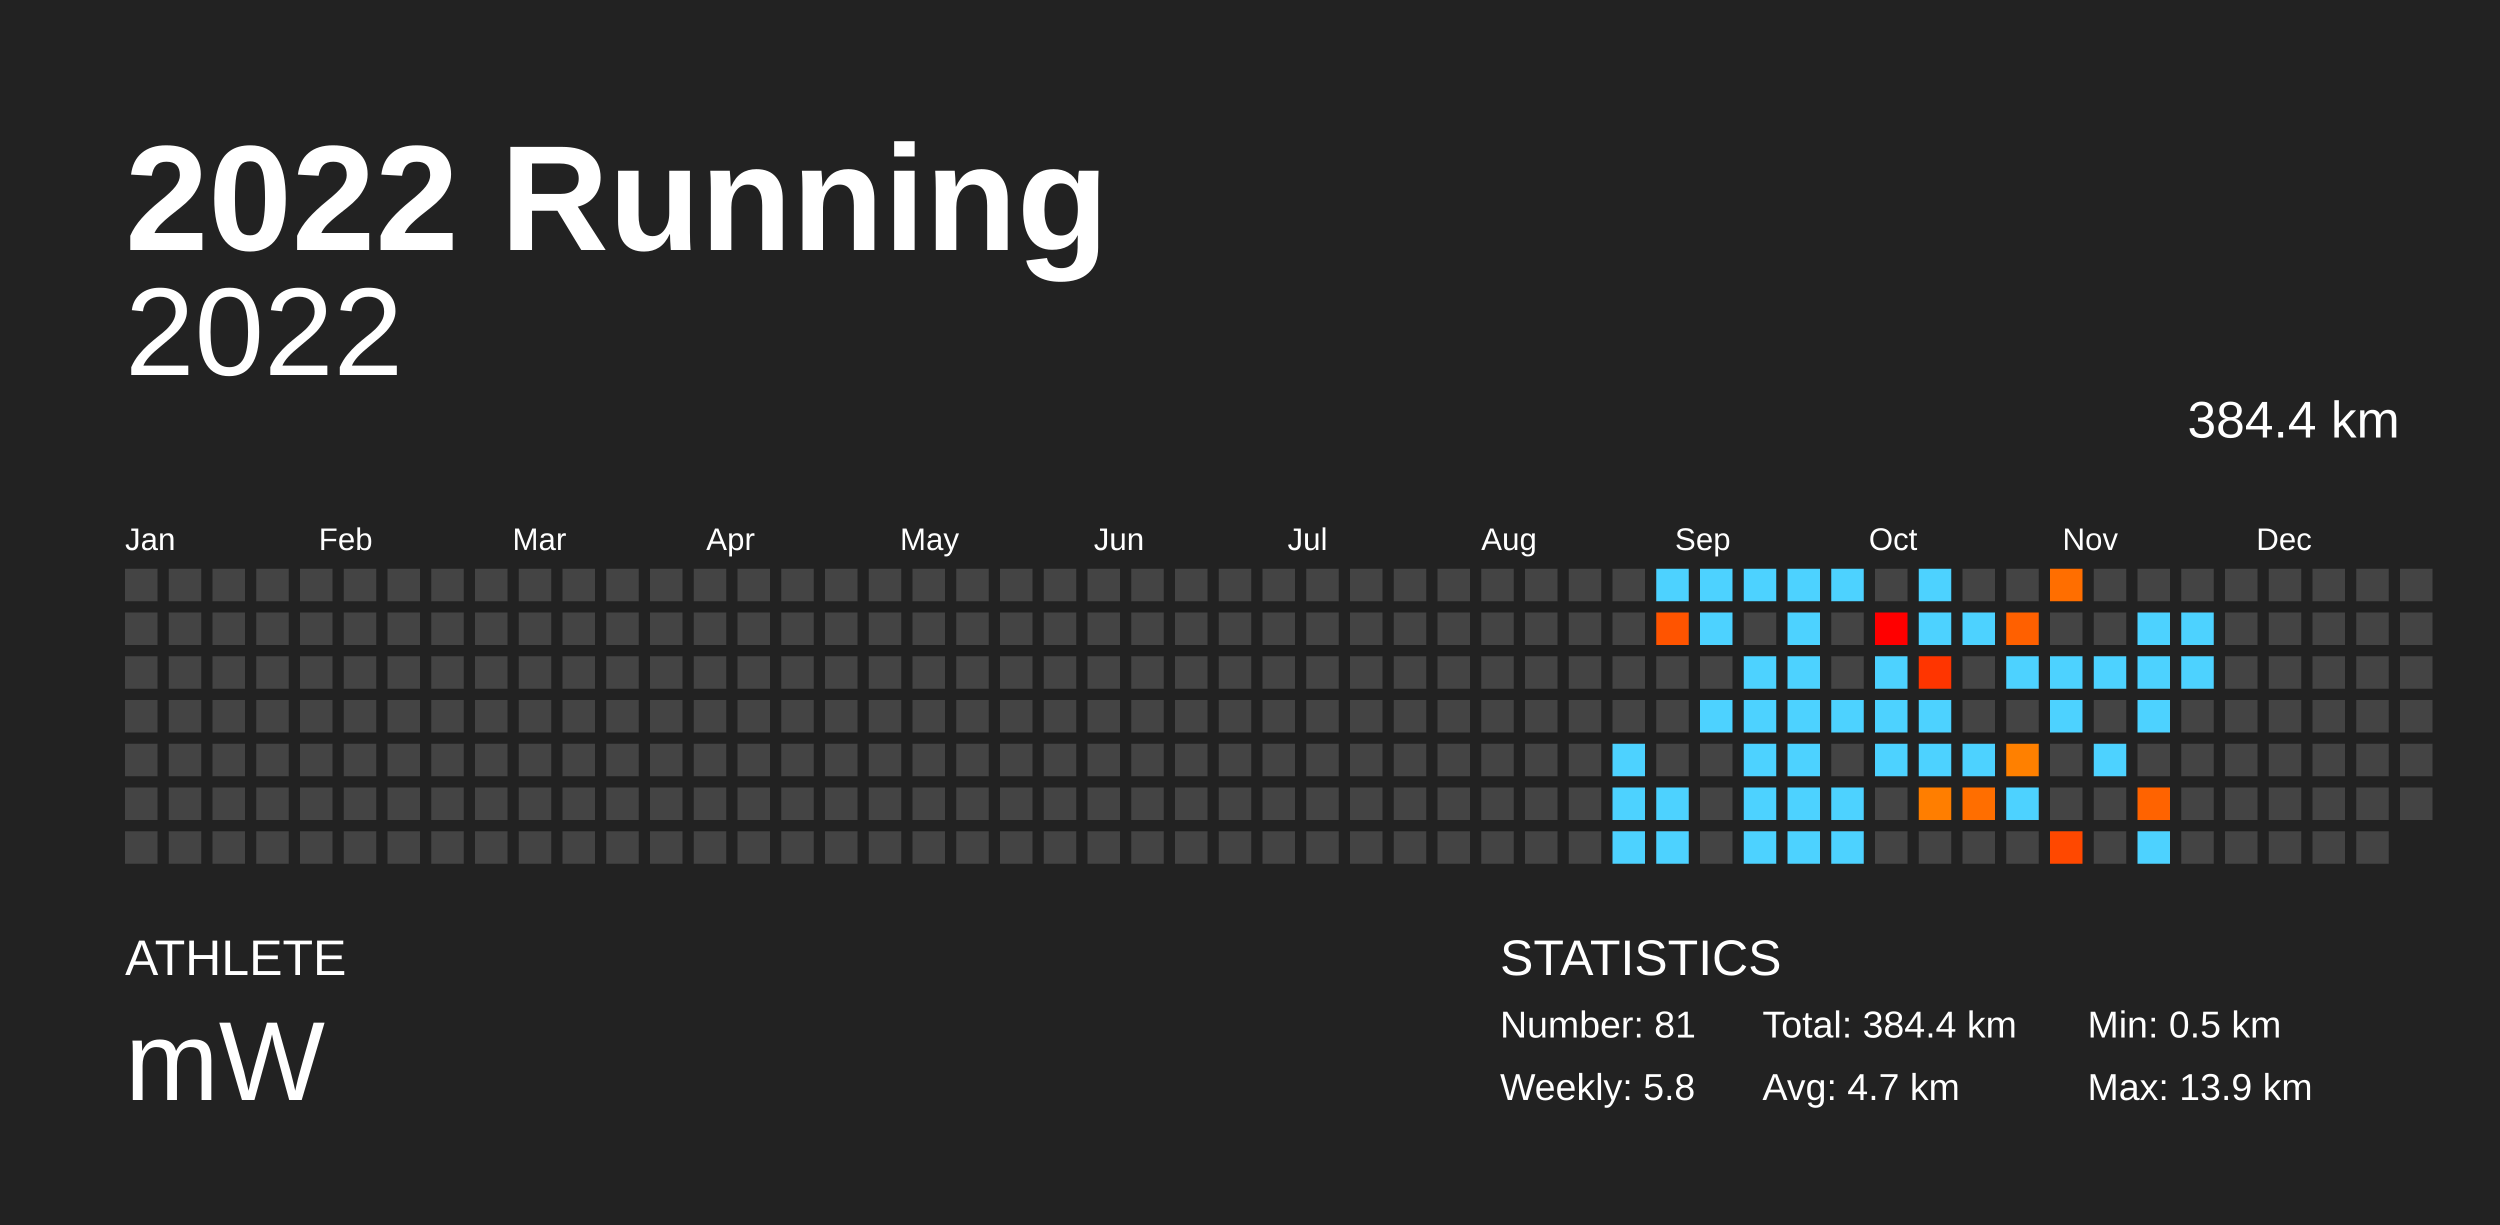
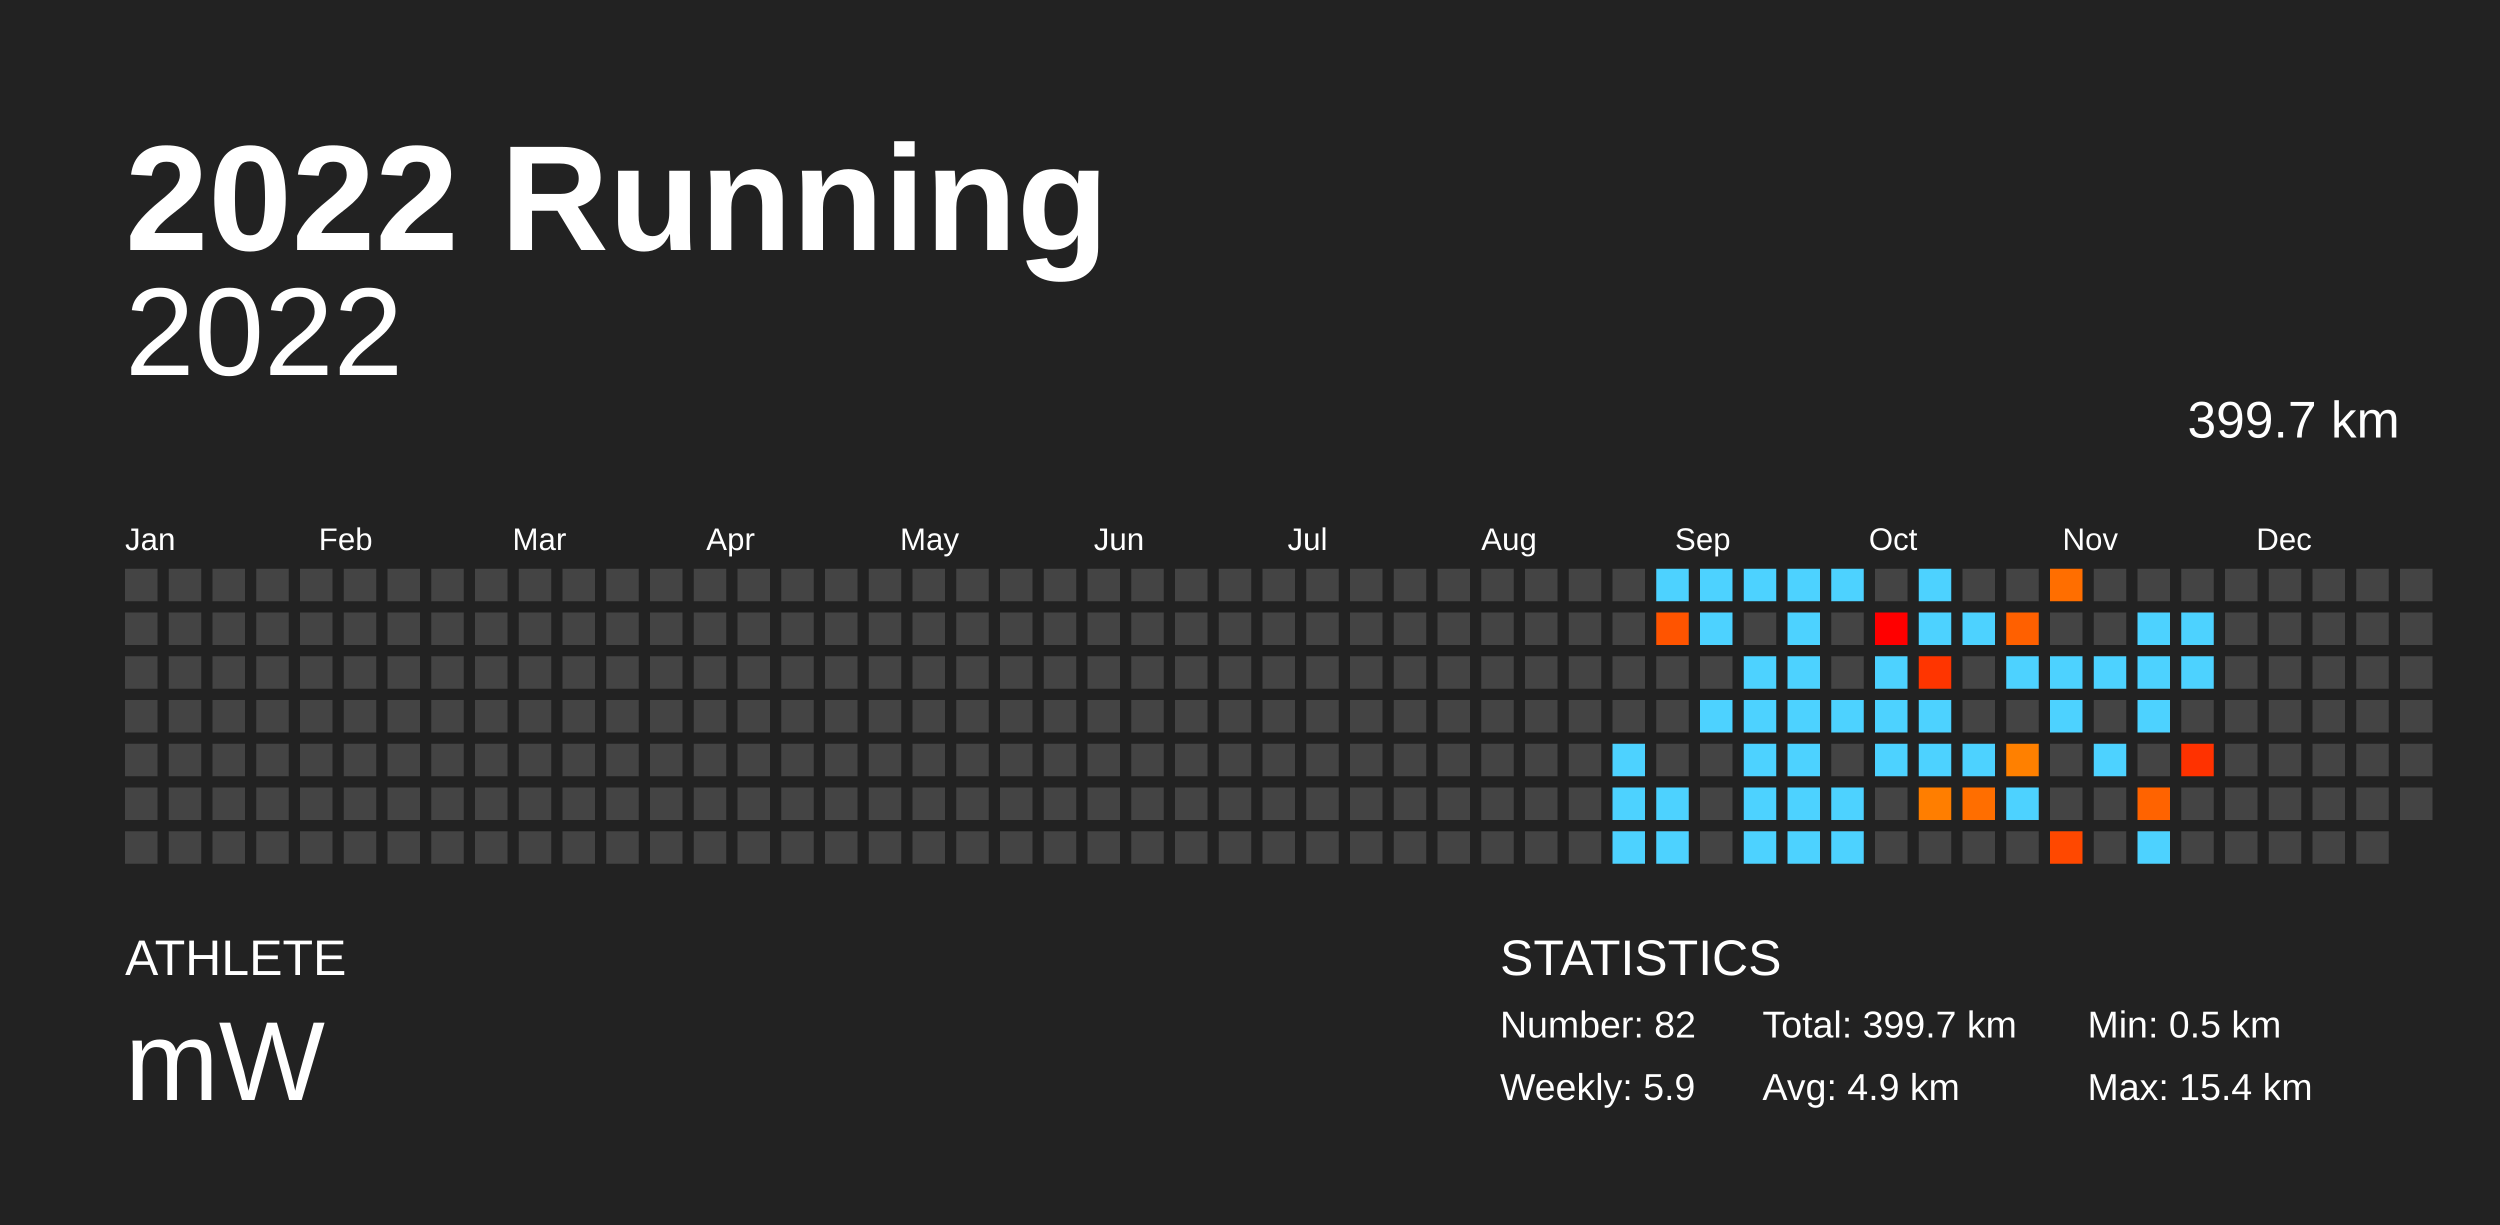
<svg xmlns="http://www.w3.org/2000/svg" baseProfile="full" height="98mm" version="1.1" viewBox="0,0,200,98" width="200mm">
  <defs />
  <rect fill="#222222" height="98" width="200" x="0" y="0" />
  <text fill="#FFFFFF" style="font-size:12px; font-family:Arial; font-weight:bold;" x="10" y="20">2022 Running</text>
  <text fill="#FFFFFF" style="font-size:4px; font-family:Arial" x="10" y="78">ATHLETE</text>
  <text fill="#FFFFFF" style="font-size:9px; font-family:Arial" x="10" y="88">mW</text>
  <text fill="#FFFFFF" style="font-size:4px; font-family:Arial" x="120" y="78">STATISTICS</text>
-   <text fill="#FFFFFF" style="font-size:3px; font-family:Arial" x="120" y="83">Number: 81</text>
-   <text fill="#FFFFFF" style="font-size:3px; font-family:Arial" x="120" y="88">Weekly: 5.8</text>
-   <text fill="#FFFFFF" style="font-size:3px; font-family:Arial" x="141" y="83">Total: 384.4 km</text>
-   <text fill="#FFFFFF" style="font-size:3px; font-family:Arial" x="141" y="88">Avg: 4.7 km</text>
+   <text fill="#FFFFFF" style="font-size:3px; font-family:Arial" x="120" y="83">Number: 82</text>
+   <text fill="#FFFFFF" style="font-size:3px; font-family:Arial" x="120" y="88">Weekly: 5.9</text>
+   <text fill="#FFFFFF" style="font-size:3px; font-family:Arial" x="141" y="83">Total: 399.7 km</text>
+   <text fill="#FFFFFF" style="font-size:3px; font-family:Arial" x="141" y="88">Avg: 4.9 km</text>
  <text fill="#FFFFFF" style="font-size:3px; font-family:Arial" x="167" y="83">Min: 0.5 km</text>
-   <text fill="#FFFFFF" style="font-size:3px; font-family:Arial" x="167" y="88">Max: 13.9 km</text>
+   <text fill="#FFFFFF" style="font-size:3px; font-family:Arial" x="167" y="88">Max: 15.4 km</text>
  <text alignment-baseline="hanging" fill="#FFFFFF" style="font-size:10.0px; font-family:Arial;" x="10" y="30">2022</text>
-   <text alignment-baseline="hanging" fill="#FFFFFF" style="font-size:4.125px; font-family:Arial;" x="175" y="35">384.4 km</text>
+   <text alignment-baseline="hanging" fill="#FFFFFF" style="font-size:4.125px; font-family:Arial;" x="175" y="35">399.7 km</text>
  <text fill="#FFFFFF" style="font-size:2.5px; font-family:Arial" x="10.0" y="44">Jan</text>
  <text fill="#FFFFFF" style="font-size:2.5px; font-family:Arial" x="25.5" y="44">Feb</text>
  <text fill="#FFFFFF" style="font-size:2.5px; font-family:Arial" x="41.0" y="44">Mar</text>
  <text fill="#FFFFFF" style="font-size:2.5px; font-family:Arial" x="56.5" y="44">Apr</text>
  <text fill="#FFFFFF" style="font-size:2.5px; font-family:Arial" x="72.0" y="44">May</text>
  <text fill="#FFFFFF" style="font-size:2.5px; font-family:Arial" x="87.5" y="44">Jun</text>
  <text fill="#FFFFFF" style="font-size:2.5px; font-family:Arial" x="103.0" y="44">Jul</text>
  <text fill="#FFFFFF" style="font-size:2.5px; font-family:Arial" x="118.5" y="44">Aug</text>
  <text fill="#FFFFFF" style="font-size:2.5px; font-family:Arial" x="134.0" y="44">Sep</text>
  <text fill="#FFFFFF" style="font-size:2.5px; font-family:Arial" x="149.5" y="44">Oct</text>
  <text fill="#FFFFFF" style="font-size:2.5px; font-family:Arial" x="165.0" y="44">Nov</text>
  <text fill="#FFFFFF" style="font-size:2.5px; font-family:Arial" x="180.5" y="44">Dec</text>
  <rect fill="#444444" height="2.6" width="2.6" x="10.0" y="45.5" />
  <rect fill="#444444" height="2.6" width="2.6" x="10.0" y="49.0" />
  <rect fill="#444444" height="2.6" width="2.6" x="10.0" y="52.5" />
  <rect fill="#444444" height="2.6" width="2.6" x="10.0" y="56.0" />
  <rect fill="#444444" height="2.6" width="2.6" x="10.0" y="59.5" />
  <rect fill="#444444" height="2.6" width="2.6" x="10.0" y="63.0" />
  <rect fill="#444444" height="2.6" width="2.6" x="10.0" y="66.5" />
  <rect fill="#444444" height="2.6" width="2.6" x="13.5" y="45.5" />
  <rect fill="#444444" height="2.6" width="2.6" x="13.5" y="49.0" />
  <rect fill="#444444" height="2.6" width="2.6" x="13.5" y="52.5" />
  <rect fill="#444444" height="2.6" width="2.6" x="13.5" y="56.0" />
  <rect fill="#444444" height="2.6" width="2.6" x="13.5" y="59.5" />
  <rect fill="#444444" height="2.6" width="2.6" x="13.5" y="63.0" />
  <rect fill="#444444" height="2.6" width="2.6" x="13.5" y="66.5" />
  <rect fill="#444444" height="2.6" width="2.6" x="17.0" y="45.5" />
  <rect fill="#444444" height="2.6" width="2.6" x="17.0" y="49.0" />
  <rect fill="#444444" height="2.6" width="2.6" x="17.0" y="52.5" />
  <rect fill="#444444" height="2.6" width="2.6" x="17.0" y="56.0" />
  <rect fill="#444444" height="2.6" width="2.6" x="17.0" y="59.5" />
  <rect fill="#444444" height="2.6" width="2.6" x="17.0" y="63.0" />
  <rect fill="#444444" height="2.6" width="2.6" x="17.0" y="66.5" />
  <rect fill="#444444" height="2.6" width="2.6" x="20.5" y="45.5" />
  <rect fill="#444444" height="2.6" width="2.6" x="20.5" y="49.0" />
  <rect fill="#444444" height="2.6" width="2.6" x="20.5" y="52.5" />
  <rect fill="#444444" height="2.6" width="2.6" x="20.5" y="56.0" />
  <rect fill="#444444" height="2.6" width="2.6" x="20.5" y="59.5" />
  <rect fill="#444444" height="2.6" width="2.6" x="20.5" y="63.0" />
  <rect fill="#444444" height="2.6" width="2.6" x="20.5" y="66.5" />
  <rect fill="#444444" height="2.6" width="2.6" x="24.0" y="45.5" />
  <rect fill="#444444" height="2.6" width="2.6" x="24.0" y="49.0" />
  <rect fill="#444444" height="2.6" width="2.6" x="24.0" y="52.5" />
  <rect fill="#444444" height="2.6" width="2.6" x="24.0" y="56.0" />
  <rect fill="#444444" height="2.6" width="2.6" x="24.0" y="59.5" />
  <rect fill="#444444" height="2.6" width="2.6" x="24.0" y="63.0" />
  <rect fill="#444444" height="2.6" width="2.6" x="24.0" y="66.5" />
  <rect fill="#444444" height="2.6" width="2.6" x="27.5" y="45.5" />
  <rect fill="#444444" height="2.6" width="2.6" x="27.5" y="49.0" />
  <rect fill="#444444" height="2.6" width="2.6" x="27.5" y="52.5" />
  <rect fill="#444444" height="2.6" width="2.6" x="27.5" y="56.0" />
  <rect fill="#444444" height="2.6" width="2.6" x="27.5" y="59.5" />
  <rect fill="#444444" height="2.6" width="2.6" x="27.5" y="63.0" />
  <rect fill="#444444" height="2.6" width="2.6" x="27.5" y="66.5" />
  <rect fill="#444444" height="2.6" width="2.6" x="31.0" y="45.5" />
  <rect fill="#444444" height="2.6" width="2.6" x="31.0" y="49.0" />
  <rect fill="#444444" height="2.6" width="2.6" x="31.0" y="52.5" />
  <rect fill="#444444" height="2.6" width="2.6" x="31.0" y="56.0" />
  <rect fill="#444444" height="2.6" width="2.6" x="31.0" y="59.5" />
  <rect fill="#444444" height="2.6" width="2.6" x="31.0" y="63.0" />
  <rect fill="#444444" height="2.6" width="2.6" x="31.0" y="66.5" />
  <rect fill="#444444" height="2.6" width="2.6" x="34.5" y="45.5" />
  <rect fill="#444444" height="2.6" width="2.6" x="34.5" y="49.0" />
  <rect fill="#444444" height="2.6" width="2.6" x="34.5" y="52.5" />
  <rect fill="#444444" height="2.6" width="2.6" x="34.5" y="56.0" />
  <rect fill="#444444" height="2.6" width="2.6" x="34.5" y="59.5" />
  <rect fill="#444444" height="2.6" width="2.6" x="34.5" y="63.0" />
  <rect fill="#444444" height="2.6" width="2.6" x="34.5" y="66.5" />
  <rect fill="#444444" height="2.6" width="2.6" x="38.0" y="45.5" />
  <rect fill="#444444" height="2.6" width="2.6" x="38.0" y="49.0" />
  <rect fill="#444444" height="2.6" width="2.6" x="38.0" y="52.5" />
  <rect fill="#444444" height="2.6" width="2.6" x="38.0" y="56.0" />
  <rect fill="#444444" height="2.6" width="2.6" x="38.0" y="59.5" />
  <rect fill="#444444" height="2.6" width="2.6" x="38.0" y="63.0" />
  <rect fill="#444444" height="2.6" width="2.6" x="38.0" y="66.5" />
  <rect fill="#444444" height="2.6" width="2.6" x="41.5" y="45.5" />
  <rect fill="#444444" height="2.6" width="2.6" x="41.5" y="49.0" />
  <rect fill="#444444" height="2.6" width="2.6" x="41.5" y="52.5" />
  <rect fill="#444444" height="2.6" width="2.6" x="41.5" y="56.0" />
  <rect fill="#444444" height="2.6" width="2.6" x="41.5" y="59.5" />
  <rect fill="#444444" height="2.6" width="2.6" x="41.5" y="63.0" />
  <rect fill="#444444" height="2.6" width="2.6" x="41.5" y="66.5" />
  <rect fill="#444444" height="2.6" width="2.6" x="45.0" y="45.5" />
  <rect fill="#444444" height="2.6" width="2.6" x="45.0" y="49.0" />
  <rect fill="#444444" height="2.6" width="2.6" x="45.0" y="52.5" />
  <rect fill="#444444" height="2.6" width="2.6" x="45.0" y="56.0" />
  <rect fill="#444444" height="2.6" width="2.6" x="45.0" y="59.5" />
  <rect fill="#444444" height="2.6" width="2.6" x="45.0" y="63.0" />
  <rect fill="#444444" height="2.6" width="2.6" x="45.0" y="66.5" />
  <rect fill="#444444" height="2.6" width="2.6" x="48.5" y="45.5" />
  <rect fill="#444444" height="2.6" width="2.6" x="48.5" y="49.0" />
  <rect fill="#444444" height="2.6" width="2.6" x="48.5" y="52.5" />
  <rect fill="#444444" height="2.6" width="2.6" x="48.5" y="56.0" />
  <rect fill="#444444" height="2.6" width="2.6" x="48.5" y="59.5" />
  <rect fill="#444444" height="2.6" width="2.6" x="48.5" y="63.0" />
  <rect fill="#444444" height="2.6" width="2.6" x="48.5" y="66.5" />
  <rect fill="#444444" height="2.6" width="2.6" x="52.0" y="45.5" />
  <rect fill="#444444" height="2.6" width="2.6" x="52.0" y="49.0" />
  <rect fill="#444444" height="2.6" width="2.6" x="52.0" y="52.5" />
  <rect fill="#444444" height="2.6" width="2.6" x="52.0" y="56.0" />
  <rect fill="#444444" height="2.6" width="2.6" x="52.0" y="59.5" />
  <rect fill="#444444" height="2.6" width="2.6" x="52.0" y="63.0" />
  <rect fill="#444444" height="2.6" width="2.6" x="52.0" y="66.5" />
  <rect fill="#444444" height="2.6" width="2.6" x="55.5" y="45.5" />
  <rect fill="#444444" height="2.6" width="2.6" x="55.5" y="49.0" />
  <rect fill="#444444" height="2.6" width="2.6" x="55.5" y="52.5" />
  <rect fill="#444444" height="2.6" width="2.6" x="55.5" y="56.0" />
  <rect fill="#444444" height="2.6" width="2.6" x="55.5" y="59.5" />
  <rect fill="#444444" height="2.6" width="2.6" x="55.5" y="63.0" />
  <rect fill="#444444" height="2.6" width="2.6" x="55.5" y="66.5" />
  <rect fill="#444444" height="2.6" width="2.6" x="59.0" y="45.5" />
  <rect fill="#444444" height="2.6" width="2.6" x="59.0" y="49.0" />
  <rect fill="#444444" height="2.6" width="2.6" x="59.0" y="52.5" />
  <rect fill="#444444" height="2.6" width="2.6" x="59.0" y="56.0" />
  <rect fill="#444444" height="2.6" width="2.6" x="59.0" y="59.5" />
  <rect fill="#444444" height="2.6" width="2.6" x="59.0" y="63.0" />
  <rect fill="#444444" height="2.6" width="2.6" x="59.0" y="66.5" />
  <rect fill="#444444" height="2.6" width="2.6" x="62.5" y="45.5" />
  <rect fill="#444444" height="2.6" width="2.6" x="62.5" y="49.0" />
  <rect fill="#444444" height="2.6" width="2.6" x="62.5" y="52.5" />
  <rect fill="#444444" height="2.6" width="2.6" x="62.5" y="56.0" />
  <rect fill="#444444" height="2.6" width="2.6" x="62.5" y="59.5" />
  <rect fill="#444444" height="2.6" width="2.6" x="62.5" y="63.0" />
  <rect fill="#444444" height="2.6" width="2.6" x="62.5" y="66.5" />
  <rect fill="#444444" height="2.6" width="2.6" x="66.0" y="45.5" />
  <rect fill="#444444" height="2.6" width="2.6" x="66.0" y="49.0" />
  <rect fill="#444444" height="2.6" width="2.6" x="66.0" y="52.5" />
  <rect fill="#444444" height="2.6" width="2.6" x="66.0" y="56.0" />
  <rect fill="#444444" height="2.6" width="2.6" x="66.0" y="59.5" />
  <rect fill="#444444" height="2.6" width="2.6" x="66.0" y="63.0" />
  <rect fill="#444444" height="2.6" width="2.6" x="66.0" y="66.5" />
  <rect fill="#444444" height="2.6" width="2.6" x="69.5" y="45.5" />
  <rect fill="#444444" height="2.6" width="2.6" x="69.5" y="49.0" />
  <rect fill="#444444" height="2.6" width="2.6" x="69.5" y="52.5" />
  <rect fill="#444444" height="2.6" width="2.6" x="69.5" y="56.0" />
  <rect fill="#444444" height="2.6" width="2.6" x="69.5" y="59.5" />
  <rect fill="#444444" height="2.6" width="2.6" x="69.5" y="63.0" />
  <rect fill="#444444" height="2.6" width="2.6" x="69.5" y="66.5" />
  <rect fill="#444444" height="2.6" width="2.6" x="73.0" y="45.5" />
  <rect fill="#444444" height="2.6" width="2.6" x="73.0" y="49.0" />
  <rect fill="#444444" height="2.6" width="2.6" x="73.0" y="52.5" />
  <rect fill="#444444" height="2.6" width="2.6" x="73.0" y="56.0" />
  <rect fill="#444444" height="2.6" width="2.6" x="73.0" y="59.5" />
  <rect fill="#444444" height="2.6" width="2.6" x="73.0" y="63.0" />
  <rect fill="#444444" height="2.6" width="2.6" x="73.0" y="66.5" />
  <rect fill="#444444" height="2.6" width="2.6" x="76.5" y="45.5" />
  <rect fill="#444444" height="2.6" width="2.6" x="76.5" y="49.0" />
  <rect fill="#444444" height="2.6" width="2.6" x="76.5" y="52.5" />
  <rect fill="#444444" height="2.6" width="2.6" x="76.5" y="56.0" />
  <rect fill="#444444" height="2.6" width="2.6" x="76.5" y="59.5" />
  <rect fill="#444444" height="2.6" width="2.6" x="76.5" y="63.0" />
  <rect fill="#444444" height="2.6" width="2.6" x="76.5" y="66.5" />
  <rect fill="#444444" height="2.6" width="2.6" x="80.0" y="45.5" />
  <rect fill="#444444" height="2.6" width="2.6" x="80.0" y="49.0" />
  <rect fill="#444444" height="2.6" width="2.6" x="80.0" y="52.5" />
  <rect fill="#444444" height="2.6" width="2.6" x="80.0" y="56.0" />
  <rect fill="#444444" height="2.6" width="2.6" x="80.0" y="59.5" />
  <rect fill="#444444" height="2.6" width="2.6" x="80.0" y="63.0" />
  <rect fill="#444444" height="2.6" width="2.6" x="80.0" y="66.5" />
  <rect fill="#444444" height="2.6" width="2.6" x="83.5" y="45.5" />
  <rect fill="#444444" height="2.6" width="2.6" x="83.5" y="49.0" />
  <rect fill="#444444" height="2.6" width="2.6" x="83.5" y="52.5" />
  <rect fill="#444444" height="2.6" width="2.6" x="83.5" y="56.0" />
  <rect fill="#444444" height="2.6" width="2.6" x="83.5" y="59.5" />
  <rect fill="#444444" height="2.6" width="2.6" x="83.5" y="63.0" />
  <rect fill="#444444" height="2.6" width="2.6" x="83.5" y="66.5" />
  <rect fill="#444444" height="2.6" width="2.6" x="87.0" y="45.5" />
  <rect fill="#444444" height="2.6" width="2.6" x="87.0" y="49.0" />
  <rect fill="#444444" height="2.6" width="2.6" x="87.0" y="52.5" />
  <rect fill="#444444" height="2.6" width="2.6" x="87.0" y="56.0" />
  <rect fill="#444444" height="2.6" width="2.6" x="87.0" y="59.5" />
  <rect fill="#444444" height="2.6" width="2.6" x="87.0" y="63.0" />
  <rect fill="#444444" height="2.6" width="2.6" x="87.0" y="66.5" />
  <rect fill="#444444" height="2.6" width="2.6" x="90.5" y="45.5" />
  <rect fill="#444444" height="2.6" width="2.6" x="90.5" y="49.0" />
  <rect fill="#444444" height="2.6" width="2.6" x="90.5" y="52.5" />
  <rect fill="#444444" height="2.6" width="2.6" x="90.5" y="56.0" />
  <rect fill="#444444" height="2.6" width="2.6" x="90.5" y="59.5" />
  <rect fill="#444444" height="2.6" width="2.6" x="90.5" y="63.0" />
  <rect fill="#444444" height="2.6" width="2.6" x="90.5" y="66.5" />
  <rect fill="#444444" height="2.6" width="2.6" x="94.0" y="45.5" />
  <rect fill="#444444" height="2.6" width="2.6" x="94.0" y="49.0" />
  <rect fill="#444444" height="2.6" width="2.6" x="94.0" y="52.5" />
  <rect fill="#444444" height="2.6" width="2.6" x="94.0" y="56.0" />
  <rect fill="#444444" height="2.6" width="2.6" x="94.0" y="59.5" />
  <rect fill="#444444" height="2.6" width="2.6" x="94.0" y="63.0" />
  <rect fill="#444444" height="2.6" width="2.6" x="94.0" y="66.5" />
  <rect fill="#444444" height="2.6" width="2.6" x="97.5" y="45.5" />
  <rect fill="#444444" height="2.6" width="2.6" x="97.5" y="49.0" />
  <rect fill="#444444" height="2.6" width="2.6" x="97.5" y="52.5" />
  <rect fill="#444444" height="2.6" width="2.6" x="97.5" y="56.0" />
  <rect fill="#444444" height="2.6" width="2.6" x="97.5" y="59.5" />
  <rect fill="#444444" height="2.6" width="2.6" x="97.5" y="63.0" />
  <rect fill="#444444" height="2.6" width="2.6" x="97.5" y="66.5" />
  <rect fill="#444444" height="2.6" width="2.6" x="101.0" y="45.5" />
  <rect fill="#444444" height="2.6" width="2.6" x="101.0" y="49.0" />
  <rect fill="#444444" height="2.6" width="2.6" x="101.0" y="52.5" />
  <rect fill="#444444" height="2.6" width="2.6" x="101.0" y="56.0" />
  <rect fill="#444444" height="2.6" width="2.6" x="101.0" y="59.5" />
  <rect fill="#444444" height="2.6" width="2.6" x="101.0" y="63.0" />
  <rect fill="#444444" height="2.6" width="2.6" x="101.0" y="66.5" />
  <rect fill="#444444" height="2.6" width="2.6" x="104.5" y="45.5" />
  <rect fill="#444444" height="2.6" width="2.6" x="104.5" y="49.0" />
  <rect fill="#444444" height="2.6" width="2.6" x="104.5" y="52.5" />
  <rect fill="#444444" height="2.6" width="2.6" x="104.5" y="56.0" />
  <rect fill="#444444" height="2.6" width="2.6" x="104.5" y="59.5" />
  <rect fill="#444444" height="2.6" width="2.6" x="104.5" y="63.0" />
  <rect fill="#444444" height="2.6" width="2.6" x="104.5" y="66.5" />
  <rect fill="#444444" height="2.6" width="2.6" x="108.0" y="45.5" />
  <rect fill="#444444" height="2.6" width="2.6" x="108.0" y="49.0" />
  <rect fill="#444444" height="2.6" width="2.6" x="108.0" y="52.5" />
  <rect fill="#444444" height="2.6" width="2.6" x="108.0" y="56.0" />
  <rect fill="#444444" height="2.6" width="2.6" x="108.0" y="59.5" />
  <rect fill="#444444" height="2.6" width="2.6" x="108.0" y="63.0" />
  <rect fill="#444444" height="2.6" width="2.6" x="108.0" y="66.5" />
  <rect fill="#444444" height="2.6" width="2.6" x="111.5" y="45.5" />
  <rect fill="#444444" height="2.6" width="2.6" x="111.5" y="49.0" />
  <rect fill="#444444" height="2.6" width="2.6" x="111.5" y="52.5" />
  <rect fill="#444444" height="2.6" width="2.6" x="111.5" y="56.0" />
  <rect fill="#444444" height="2.6" width="2.6" x="111.5" y="59.5" />
  <rect fill="#444444" height="2.6" width="2.6" x="111.5" y="63.0" />
  <rect fill="#444444" height="2.6" width="2.6" x="111.5" y="66.5" />
  <rect fill="#444444" height="2.6" width="2.6" x="115.0" y="45.5" />
  <rect fill="#444444" height="2.6" width="2.6" x="115.0" y="49.0" />
  <rect fill="#444444" height="2.6" width="2.6" x="115.0" y="52.5" />
  <rect fill="#444444" height="2.6" width="2.6" x="115.0" y="56.0" />
  <rect fill="#444444" height="2.6" width="2.6" x="115.0" y="59.5" />
  <rect fill="#444444" height="2.6" width="2.6" x="115.0" y="63.0" />
  <rect fill="#444444" height="2.6" width="2.6" x="115.0" y="66.5" />
  <rect fill="#444444" height="2.6" width="2.6" x="118.5" y="45.5" />
  <rect fill="#444444" height="2.6" width="2.6" x="118.5" y="49.0" />
  <rect fill="#444444" height="2.6" width="2.6" x="118.5" y="52.5" />
  <rect fill="#444444" height="2.6" width="2.6" x="118.5" y="56.0" />
  <rect fill="#444444" height="2.6" width="2.6" x="118.5" y="59.5" />
  <rect fill="#444444" height="2.6" width="2.6" x="118.5" y="63.0" />
  <rect fill="#444444" height="2.6" width="2.6" x="118.5" y="66.5" />
  <rect fill="#444444" height="2.6" width="2.6" x="122.0" y="45.5" />
  <rect fill="#444444" height="2.6" width="2.6" x="122.0" y="49.0" />
  <rect fill="#444444" height="2.6" width="2.6" x="122.0" y="52.5" />
  <rect fill="#444444" height="2.6" width="2.6" x="122.0" y="56.0" />
  <rect fill="#444444" height="2.6" width="2.6" x="122.0" y="59.5" />
  <rect fill="#444444" height="2.6" width="2.6" x="122.0" y="63.0" />
  <rect fill="#444444" height="2.6" width="2.6" x="122.0" y="66.5" />
  <rect fill="#444444" height="2.6" width="2.6" x="125.5" y="45.5" />
  <rect fill="#444444" height="2.6" width="2.6" x="125.5" y="49.0" />
  <rect fill="#444444" height="2.6" width="2.6" x="125.5" y="52.5" />
  <rect fill="#444444" height="2.6" width="2.6" x="125.5" y="56.0" />
  <rect fill="#444444" height="2.6" width="2.6" x="125.5" y="59.5" />
  <rect fill="#444444" height="2.6" width="2.6" x="125.5" y="63.0" />
  <rect fill="#444444" height="2.6" width="2.6" x="125.5" y="66.5" />
  <rect fill="#444444" height="2.6" width="2.6" x="129.0" y="45.5" />
  <rect fill="#444444" height="2.6" width="2.6" x="129.0" y="49.0" />
  <rect fill="#444444" height="2.6" width="2.6" x="129.0" y="52.5" />
  <rect fill="#444444" height="2.6" width="2.6" x="129.0" y="56.0" />
  <rect fill="#4dd2ff" height="2.6" width="2.6" x="129.0" y="59.5" />
  <rect fill="#4dd2ff" height="2.6" width="2.6" x="129.0" y="63.0" />
  <rect fill="#4dd2ff" height="2.6" width="2.6" x="129.0" y="66.5" />
  <rect fill="#4dd2ff" height="2.6" width="2.6" x="132.5" y="45.5" />
  <rect fill="#ff5400" height="2.6" width="2.6" x="132.5" y="49.0" />
  <rect fill="#444444" height="2.6" width="2.6" x="132.5" y="52.5" />
  <rect fill="#444444" height="2.6" width="2.6" x="132.5" y="56.0" />
  <rect fill="#444444" height="2.6" width="2.6" x="132.5" y="59.5" />
  <rect fill="#4dd2ff" height="2.6" width="2.6" x="132.5" y="63.0" />
  <rect fill="#4dd2ff" height="2.6" width="2.6" x="132.5" y="66.5" />
  <rect fill="#4dd2ff" height="2.6" width="2.6" x="136.0" y="45.5" />
  <rect fill="#4dd2ff" height="2.6" width="2.6" x="136.0" y="49.0" />
  <rect fill="#444444" height="2.6" width="2.6" x="136.0" y="52.5" />
  <rect fill="#4dd2ff" height="2.6" width="2.6" x="136.0" y="56.0" />
  <rect fill="#444444" height="2.6" width="2.6" x="136.0" y="59.5" />
  <rect fill="#444444" height="2.6" width="2.6" x="136.0" y="63.0" />
  <rect fill="#444444" height="2.6" width="2.6" x="136.0" y="66.5" />
  <rect fill="#4dd2ff" height="2.6" width="2.6" x="139.5" y="45.5" />
  <rect fill="#444444" height="2.6" width="2.6" x="139.5" y="49.0" />
  <rect fill="#4dd2ff" height="2.6" width="2.6" x="139.5" y="52.5" />
  <rect fill="#4dd2ff" height="2.6" width="2.6" x="139.5" y="56.0" />
  <rect fill="#4dd2ff" height="2.6" width="2.6" x="139.5" y="59.5" />
  <rect fill="#4dd2ff" height="2.6" width="2.6" x="139.5" y="63.0" />
  <rect fill="#4dd2ff" height="2.6" width="2.6" x="139.5" y="66.5" />
  <rect fill="#4dd2ff" height="2.6" width="2.6" x="143.0" y="45.5" />
  <rect fill="#4dd2ff" height="2.6" width="2.6" x="143.0" y="49.0" />
  <rect fill="#4dd2ff" height="2.6" width="2.6" x="143.0" y="52.5" />
  <rect fill="#4dd2ff" height="2.6" width="2.6" x="143.0" y="56.0" />
  <rect fill="#4dd2ff" height="2.6" width="2.6" x="143.0" y="59.5" />
  <rect fill="#4dd2ff" height="2.6" width="2.6" x="143.0" y="63.0" />
  <rect fill="#4dd2ff" height="2.6" width="2.6" x="143.0" y="66.5" />
  <rect fill="#4dd2ff" height="2.6" width="2.6" x="146.5" y="45.5" />
  <rect fill="#444444" height="2.6" width="2.6" x="146.5" y="49.0" />
  <rect fill="#444444" height="2.6" width="2.6" x="146.5" y="52.5" />
  <rect fill="#4dd2ff" height="2.6" width="2.6" x="146.5" y="56.0" />
  <rect fill="#444444" height="2.6" width="2.6" x="146.5" y="59.5" />
  <rect fill="#4dd2ff" height="2.6" width="2.6" x="146.5" y="63.0" />
  <rect fill="#4dd2ff" height="2.6" width="2.6" x="146.5" y="66.5" />
  <rect fill="#444444" height="2.6" width="2.6" x="150.0" y="45.5" />
  <rect fill="#ff0000" height="2.6" width="2.6" x="150.0" y="49.0" />
  <rect fill="#4dd2ff" height="2.6" width="2.6" x="150.0" y="52.5" />
  <rect fill="#4dd2ff" height="2.6" width="2.6" x="150.0" y="56.0" />
  <rect fill="#4dd2ff" height="2.6" width="2.6" x="150.0" y="59.5" />
  <rect fill="#444444" height="2.6" width="2.6" x="150.0" y="63.0" />
  <rect fill="#444444" height="2.6" width="2.6" x="150.0" y="66.5" />
  <rect fill="#4dd2ff" height="2.6" width="2.6" x="153.5" y="45.5" />
  <rect fill="#4dd2ff" height="2.6" width="2.6" x="153.5" y="49.0" />
  <rect fill="#ff3500" height="2.6" width="2.6" x="153.5" y="52.5" />
  <rect fill="#4dd2ff" height="2.6" width="2.6" x="153.5" y="56.0" />
  <rect fill="#4dd2ff" height="2.6" width="2.6" x="153.5" y="59.5" />
  <rect fill="#ff7e00" height="2.6" width="2.6" x="153.5" y="63.0" />
  <rect fill="#444444" height="2.6" width="2.6" x="153.5" y="66.5" />
  <rect fill="#444444" height="2.6" width="2.6" x="157.0" y="45.5" />
  <rect fill="#4dd2ff" height="2.6" width="2.6" x="157.0" y="49.0" />
  <rect fill="#444444" height="2.6" width="2.6" x="157.0" y="52.5" />
  <rect fill="#444444" height="2.6" width="2.6" x="157.0" y="56.0" />
  <rect fill="#4dd2ff" height="2.6" width="2.6" x="157.0" y="59.5" />
  <rect fill="#ff6e00" height="2.6" width="2.6" x="157.0" y="63.0" />
  <rect fill="#444444" height="2.6" width="2.6" x="157.0" y="66.5" />
  <rect fill="#444444" height="2.6" width="2.6" x="160.5" y="45.5" />
  <rect fill="#ff6000" height="2.6" width="2.6" x="160.5" y="49.0" />
  <rect fill="#4dd2ff" height="2.6" width="2.6" x="160.5" y="52.5" />
  <rect fill="#444444" height="2.6" width="2.6" x="160.5" y="56.0" />
  <rect fill="#ff8000" height="2.6" width="2.6" x="160.5" y="59.5" />
  <rect fill="#4dd2ff" height="2.6" width="2.6" x="160.5" y="63.0" />
  <rect fill="#444444" height="2.6" width="2.6" x="160.5" y="66.5" />
  <rect fill="#ff6e00" height="2.6" width="2.6" x="164.0" y="45.5" />
  <rect fill="#444444" height="2.6" width="2.6" x="164.0" y="49.0" />
  <rect fill="#4dd2ff" height="2.6" width="2.6" x="164.0" y="52.5" />
  <rect fill="#4dd2ff" height="2.6" width="2.6" x="164.0" y="56.0" />
  <rect fill="#444444" height="2.6" width="2.6" x="164.0" y="59.5" />
  <rect fill="#444444" height="2.6" width="2.6" x="164.0" y="63.0" />
  <rect fill="#ff4800" height="2.6" width="2.6" x="164.0" y="66.5" />
  <rect fill="#444444" height="2.6" width="2.6" x="167.5" y="45.5" />
  <rect fill="#444444" height="2.6" width="2.6" x="167.5" y="49.0" />
  <rect fill="#4dd2ff" height="2.6" width="2.6" x="167.5" y="52.5" />
  <rect fill="#444444" height="2.6" width="2.6" x="167.5" y="56.0" />
  <rect fill="#4dd2ff" height="2.6" width="2.6" x="167.5" y="59.5" />
  <rect fill="#444444" height="2.6" width="2.6" x="167.5" y="63.0" />
  <rect fill="#444444" height="2.6" width="2.6" x="167.5" y="66.5" />
  <rect fill="#444444" height="2.6" width="2.6" x="171.0" y="45.5" />
  <rect fill="#4dd2ff" height="2.6" width="2.6" x="171.0" y="49.0" />
  <rect fill="#4dd2ff" height="2.6" width="2.6" x="171.0" y="52.5" />
  <rect fill="#4dd2ff" height="2.6" width="2.6" x="171.0" y="56.0" />
  <rect fill="#444444" height="2.6" width="2.6" x="171.0" y="59.5" />
  <rect fill="#ff6300" height="2.6" width="2.6" x="171.0" y="63.0" />
  <rect fill="#4dd2ff" height="2.6" width="2.6" x="171.0" y="66.5" />
  <rect fill="#444444" height="2.6" width="2.6" x="174.5" y="45.5" />
  <rect fill="#4dd2ff" height="2.6" width="2.6" x="174.5" y="49.0" />
  <rect fill="#4dd2ff" height="2.6" width="2.6" x="174.5" y="52.5" />
  <rect fill="#444444" height="2.6" width="2.6" x="174.5" y="56.0" />
-   <rect fill="#444444" height="2.6" width="2.6" x="174.5" y="59.5" />
+   <rect fill="#ff3200" height="2.6" width="2.6" x="174.5" y="59.5" />
  <rect fill="#444444" height="2.6" width="2.6" x="174.5" y="63.0" />
  <rect fill="#444444" height="2.6" width="2.6" x="174.5" y="66.5" />
  <rect fill="#444444" height="2.6" width="2.6" x="178.0" y="45.5" />
  <rect fill="#444444" height="2.6" width="2.6" x="178.0" y="49.0" />
  <rect fill="#444444" height="2.6" width="2.6" x="178.0" y="52.5" />
  <rect fill="#444444" height="2.6" width="2.6" x="178.0" y="56.0" />
  <rect fill="#444444" height="2.6" width="2.6" x="178.0" y="59.5" />
  <rect fill="#444444" height="2.6" width="2.6" x="178.0" y="63.0" />
  <rect fill="#444444" height="2.6" width="2.6" x="178.0" y="66.5" />
  <rect fill="#444444" height="2.6" width="2.6" x="181.5" y="45.5" />
  <rect fill="#444444" height="2.6" width="2.6" x="181.5" y="49.0" />
  <rect fill="#444444" height="2.6" width="2.6" x="181.5" y="52.5" />
  <rect fill="#444444" height="2.6" width="2.6" x="181.5" y="56.0" />
  <rect fill="#444444" height="2.6" width="2.6" x="181.5" y="59.5" />
  <rect fill="#444444" height="2.6" width="2.6" x="181.5" y="63.0" />
  <rect fill="#444444" height="2.6" width="2.6" x="181.5" y="66.5" />
  <rect fill="#444444" height="2.6" width="2.6" x="185.0" y="45.5" />
  <rect fill="#444444" height="2.6" width="2.6" x="185.0" y="49.0" />
  <rect fill="#444444" height="2.6" width="2.6" x="185.0" y="52.5" />
  <rect fill="#444444" height="2.6" width="2.6" x="185.0" y="56.0" />
  <rect fill="#444444" height="2.6" width="2.6" x="185.0" y="59.5" />
  <rect fill="#444444" height="2.6" width="2.6" x="185.0" y="63.0" />
  <rect fill="#444444" height="2.6" width="2.6" x="185.0" y="66.5" />
  <rect fill="#444444" height="2.6" width="2.6" x="188.5" y="45.5" />
  <rect fill="#444444" height="2.6" width="2.6" x="188.5" y="49.0" />
  <rect fill="#444444" height="2.6" width="2.6" x="188.5" y="52.5" />
  <rect fill="#444444" height="2.6" width="2.6" x="188.5" y="56.0" />
  <rect fill="#444444" height="2.6" width="2.6" x="188.5" y="59.5" />
  <rect fill="#444444" height="2.6" width="2.6" x="188.5" y="63.0" />
  <rect fill="#444444" height="2.6" width="2.6" x="188.5" y="66.5" />
  <rect fill="#444444" height="2.6" width="2.6" x="192.0" y="45.5" />
  <rect fill="#444444" height="2.6" width="2.6" x="192.0" y="49.0" />
  <rect fill="#444444" height="2.6" width="2.6" x="192.0" y="52.5" />
  <rect fill="#444444" height="2.6" width="2.6" x="192.0" y="56.0" />
  <rect fill="#444444" height="2.6" width="2.6" x="192.0" y="59.5" />
  <rect fill="#444444" height="2.6" width="2.6" x="192.0" y="63.0" />
</svg>
